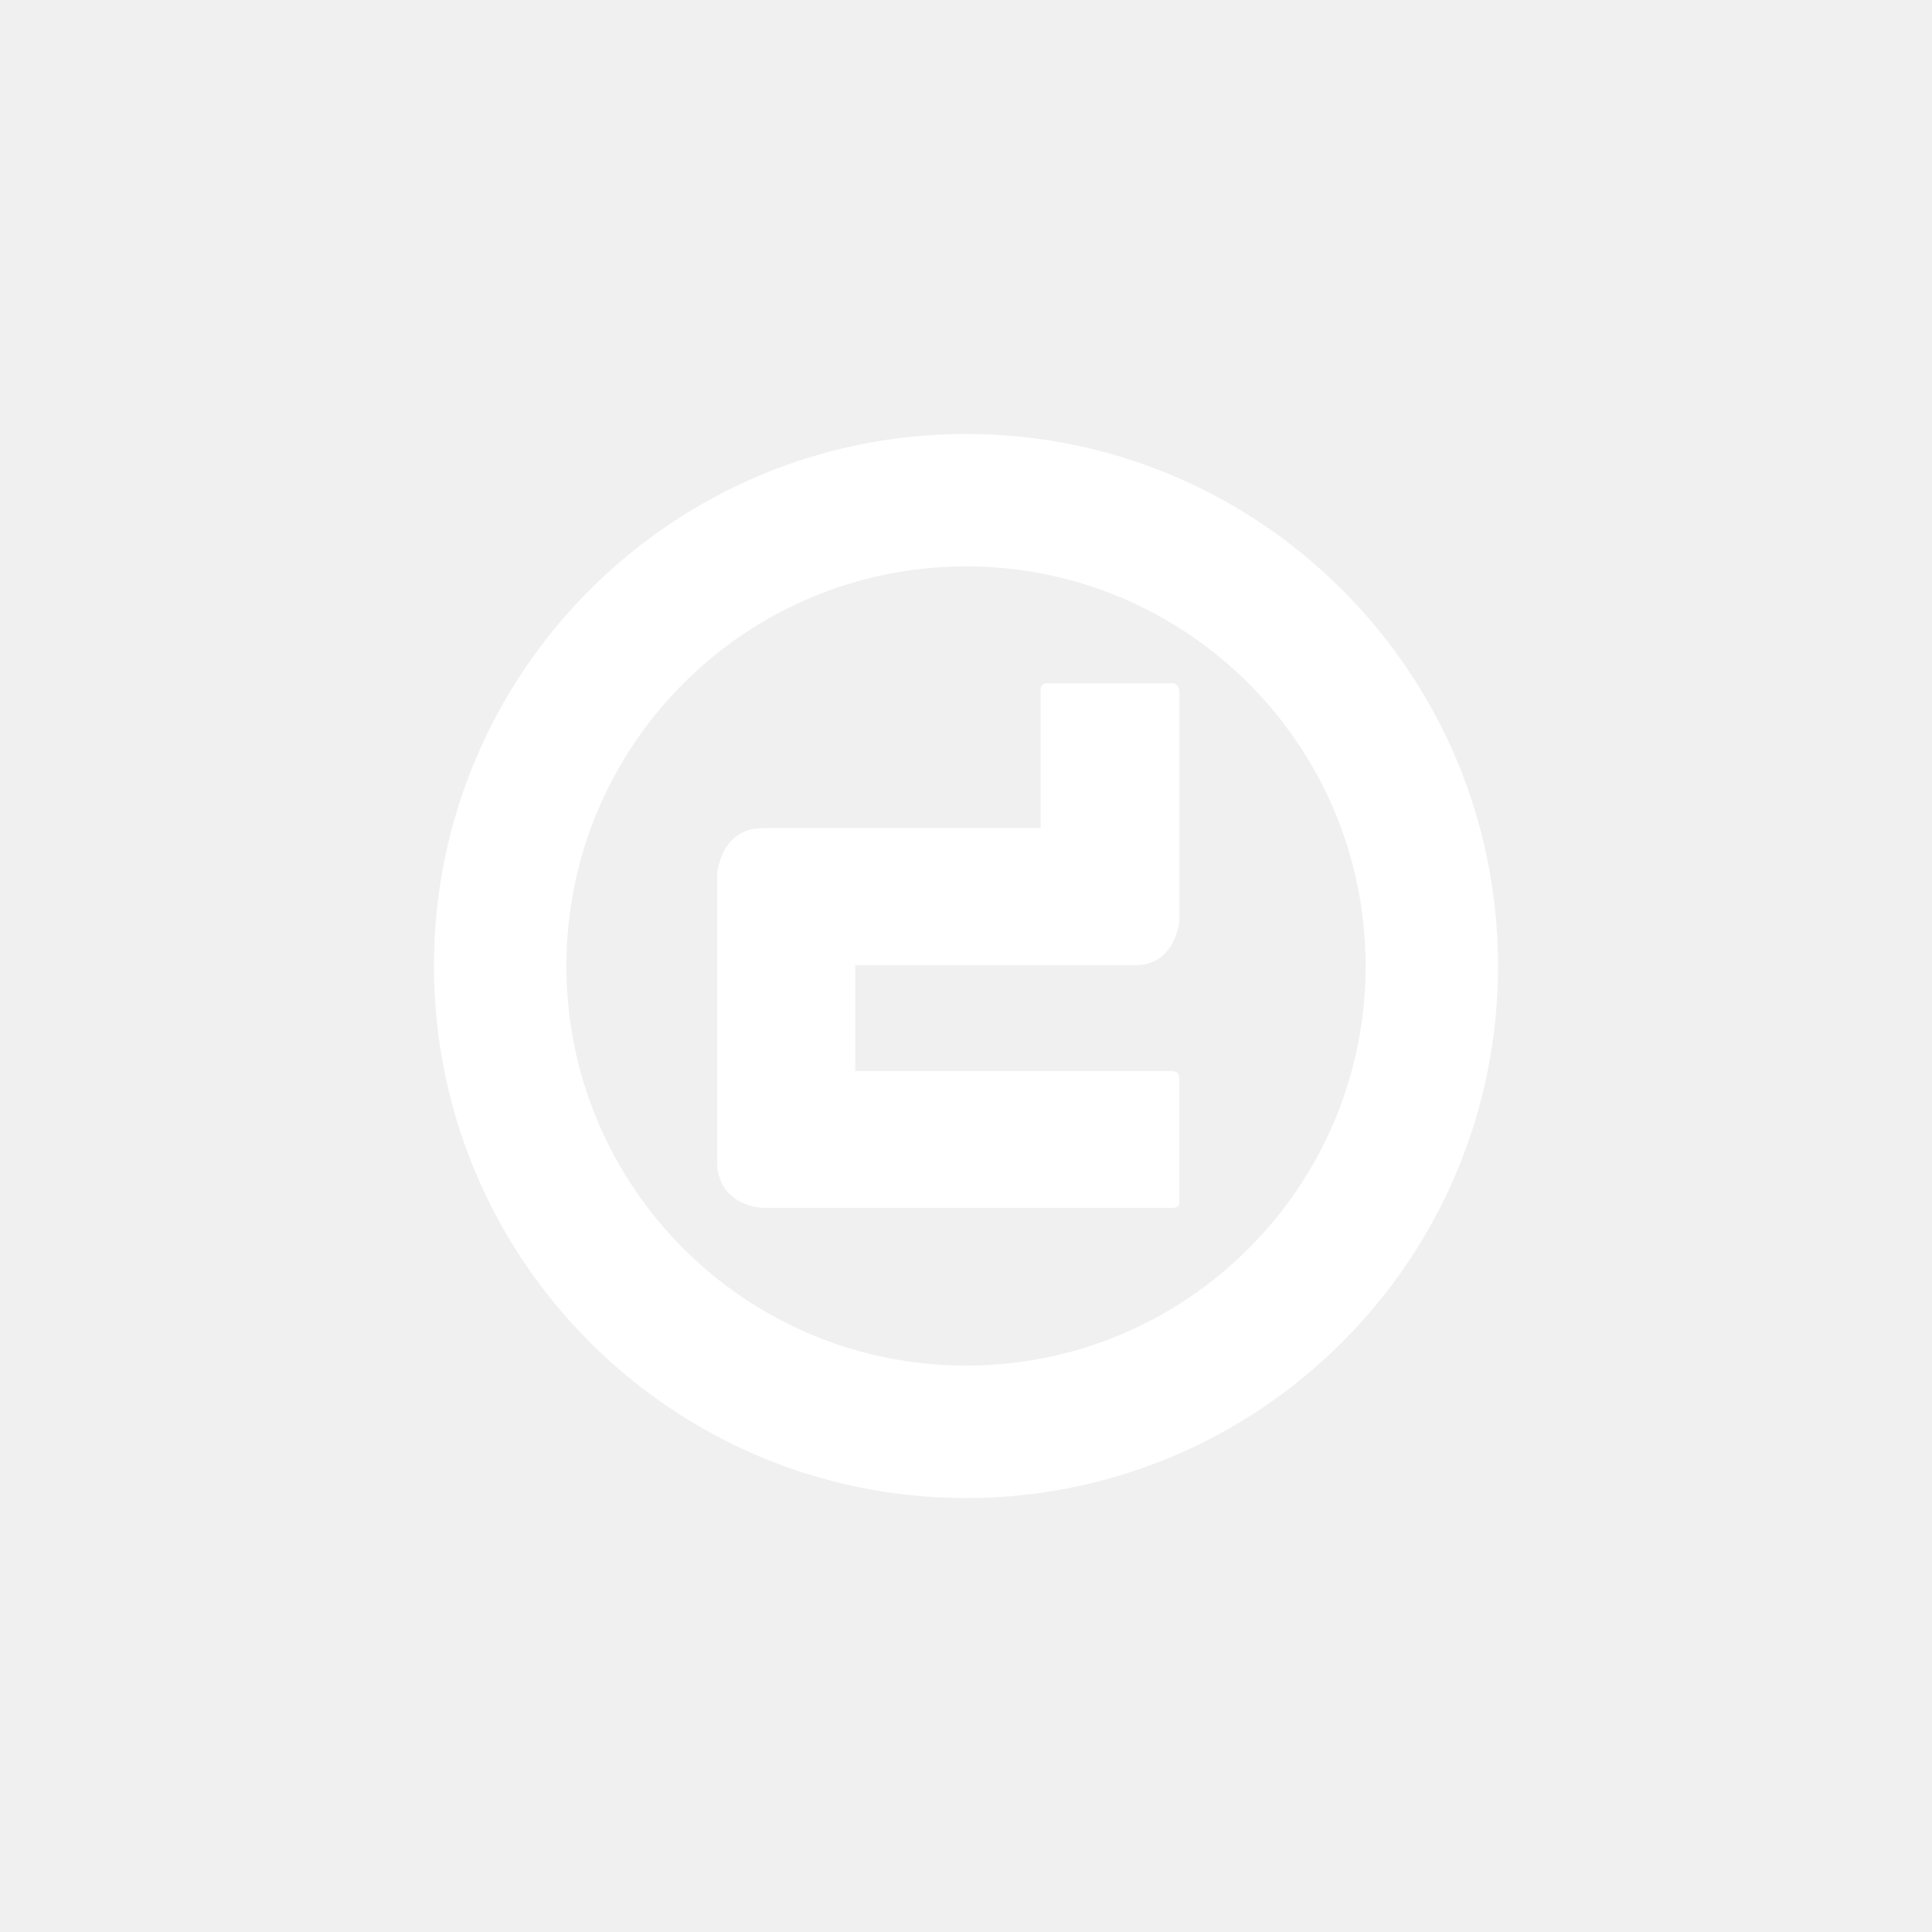
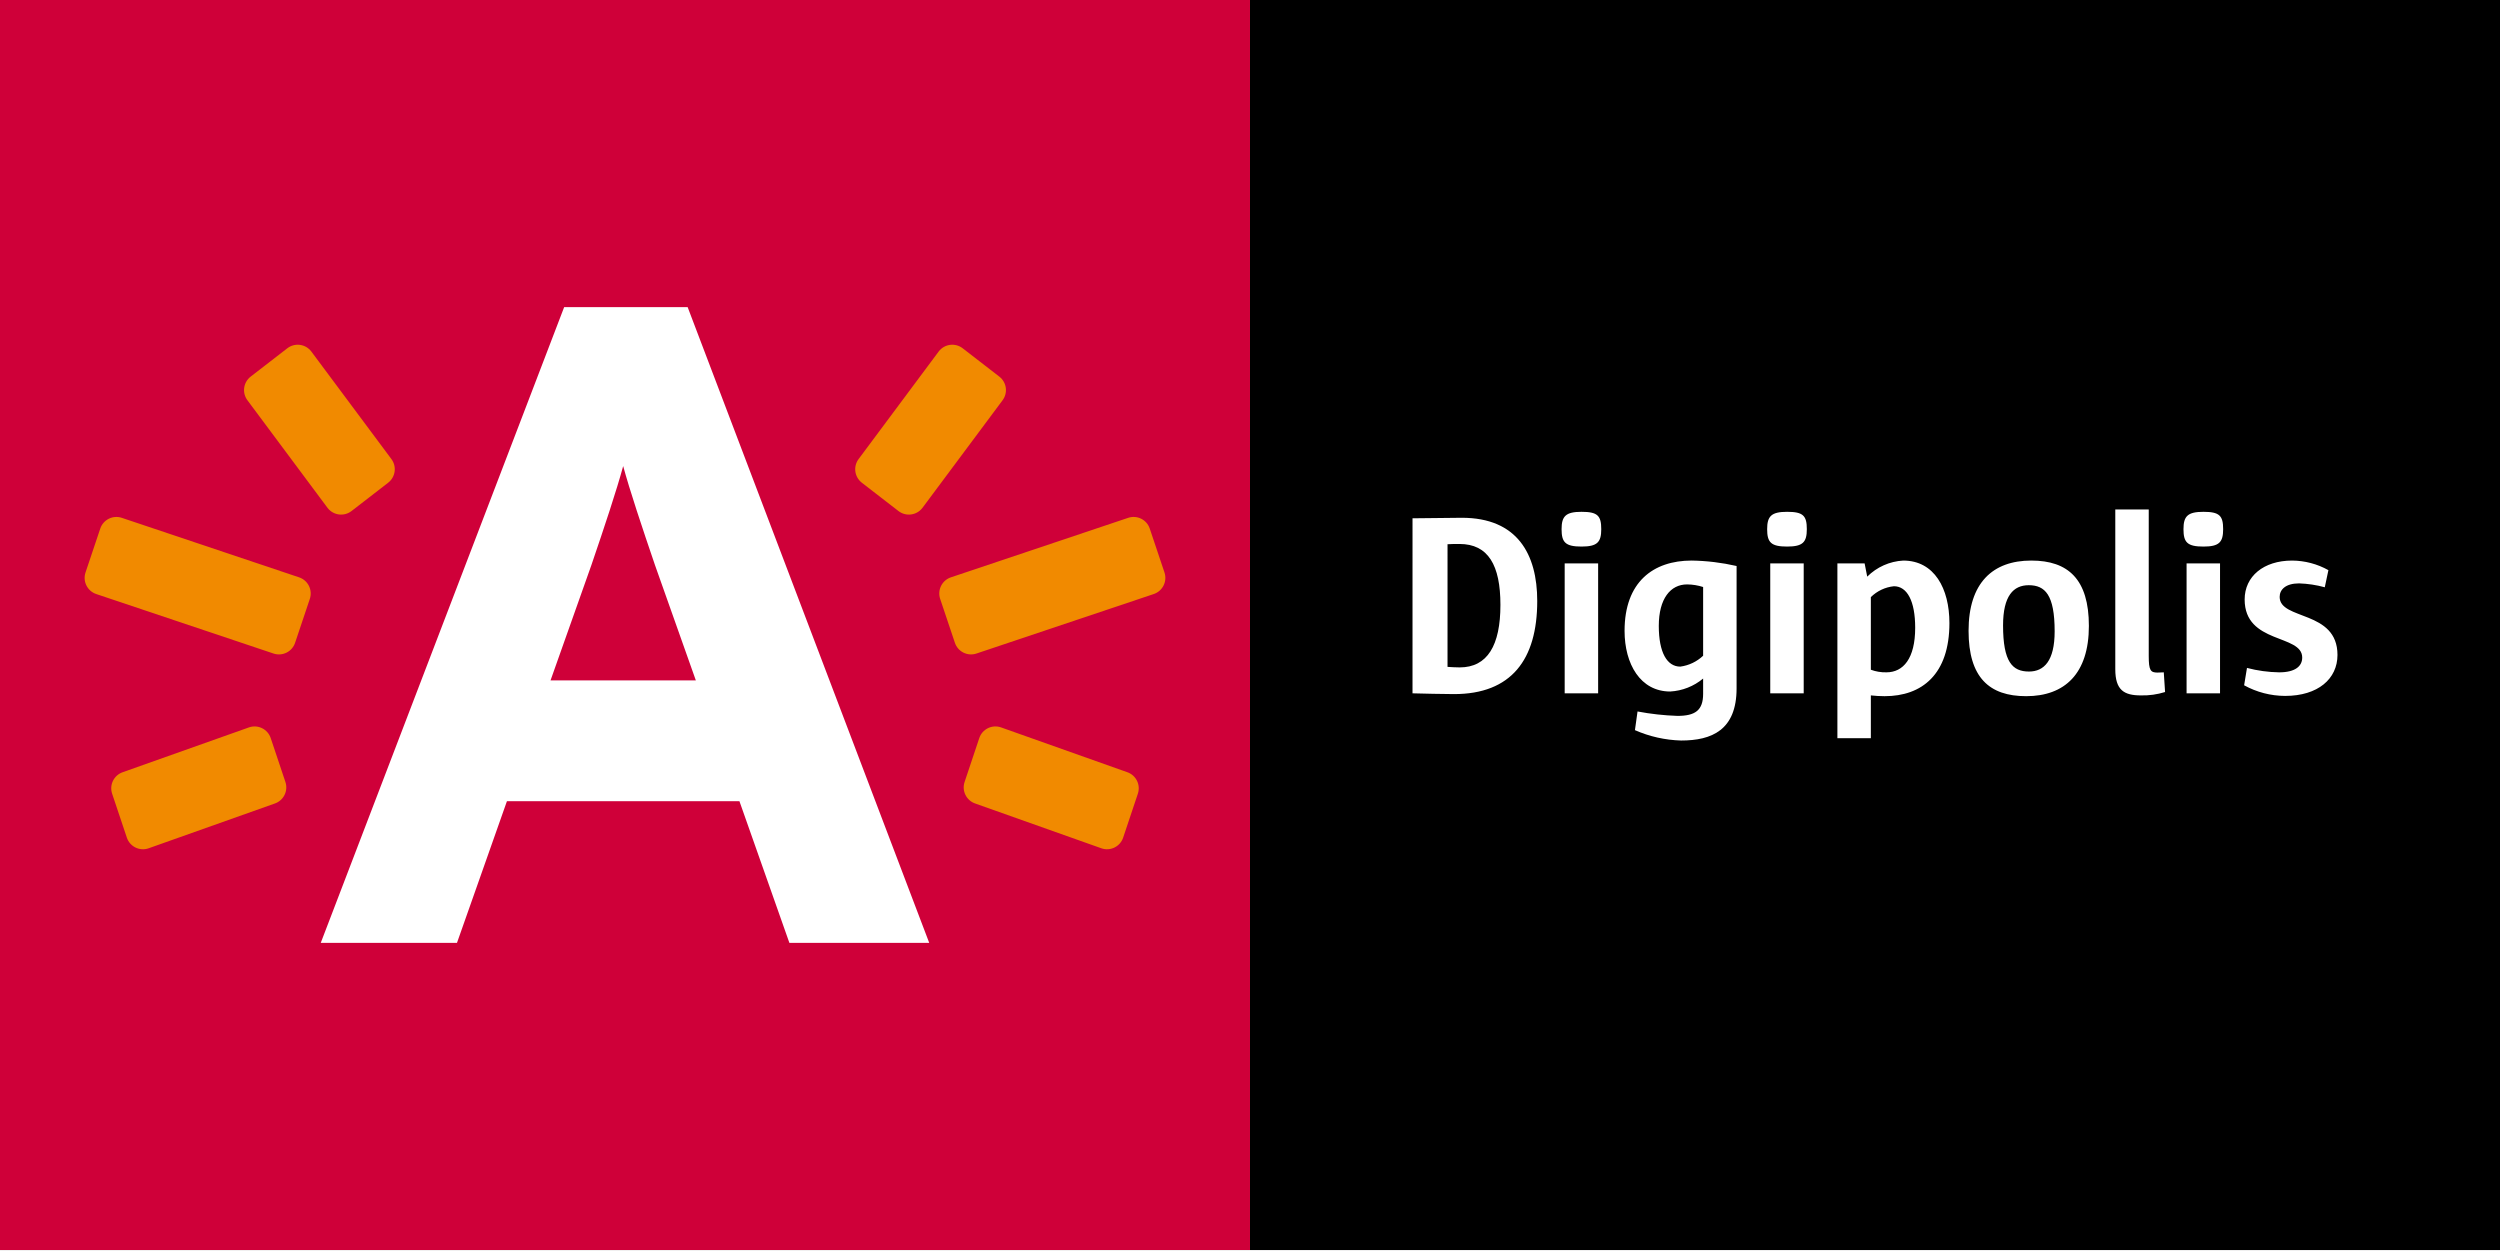
- <svg xmlns="http://www.w3.org/2000/svg" version="1.1" id="Digipolis" x="0px" y="0px" viewBox="0 0 1024 1024" style="enable-background:new 0 0 1024 1024;" xml:space="preserve">
-   <style type="text/css">
- 	.st0{fill:#FFFFFF;}
- </style>
-   <path class="st0" d="M794,512c0,155.7-126.3,282-282,282S230,667.7,230,512s126.3-282,282-282S794,356.3,794,512z M512,300.2  c-117,0-211.8,94.8-211.8,211.8S395,723.8,512,723.8S723.8,629,723.8,512S629,300.2,512,300.2z" />
-   <path class="st0" d="M621.3,640.2H404.4c0,0-24.3-0.6-24.3-24.8c0-24.2,0-151.7,0-151.7s1.3-24.8,24.3-24.8c23,0,147.2,0,147.2,0  v-72.9c0,0-0.5-3.8,3.1-3.8c3.5,0,67.3,0,67.3,0s3.1,0.2,3.1,4.6c0,4.4,0,121.3,0,121.3s-1.9,23.5-23.5,23.5  c-21.7,0-148.3,0-148.3,0v56.1h168.2c0,0,3.5-0.1,3.5,3.5c0,3.6,0,66.3,0,66.3S625.4,640.2,621.3,640.2z" />
+ <svg xmlns="http://www.w3.org/2000/svg" viewBox="0 0 453.543 226.772">
+   <path d="m226.772 0h226.77v226.772h-226.77z" />
+   <path d="m262.606 120.983c.752.047 1.505.095 2.211.095 5.033 0 7.386-4 7.386-11.339 0-7.197-2.211-11.054-7.432-11.054-.706 0-1.459 0-2.164.047zm-6.351-26.955c3.199 0 6.021-.095 8.938-.095 10.066 0 13.688 6.586 13.688 15.101 0 10.632-4.705 16.887-15.1 16.887-2.494 0-5.128-.093-7.527-.14zm27.605 8.185h6.069v23.568h-6.069zm3.059-3.057c-2.917 0-3.622-.753-3.622-3.152 0-2.352.752-3.152 3.622-3.152 2.917 0 3.575.706 3.575 3.152 0 2.352-.705 3.152-3.575 3.152m22.058 7.338a9.722 9.722 0 0 0 -2.916-.471c-3.011 0-5.128 2.589-5.128 7.527 0 4.846 1.506 7.386 3.905 7.386a7.473 7.473 0 0 0 4.139-1.975zm6.069 18.393c0 7.574-4.517 9.456-10.066 9.456a22.313 22.313 0 0 1 -8.375-1.882l.471-3.388a47.141 47.141 0 0 0 7.244.801c3.199 0 4.657-.989 4.657-4v-2.774a10.216 10.216 0 0 1 -5.973 2.352c-5.411 0-8.28-4.986-8.28-11.008 0-8.845 5.175-12.749 12.184-12.749a39.3 39.3 0 0 1 8.139.988zm6.108-22.674h6.069v23.568h-6.069zm3.059-3.057c-2.917 0-3.622-.753-3.622-3.152 0-2.352.752-3.152 3.622-3.152 2.917 0 3.575.706 3.575 3.152 0 2.352-.705 3.152-3.575 3.152m15.191 22.345a7.577 7.577 0 0 0 2.822.471c3.057 0 5.221-2.494 5.221-8.093 0-4.845-1.458-7.526-3.857-7.526a6.98 6.98 0 0 0 -4.187 1.976zm-6.069 12.419v-31.706h4.94l.47 2.399a10.022 10.022 0 0 1 6.539-2.916c5.646 0 8.374 5.08 8.374 11.336 0 9.315-4.986 13.267-11.761 13.267a22.926 22.926 0 0 1 -2.493-.142v7.762zm34.711-27.754c-2.777 0-4.657 1.928-4.657 7.291 0 6.633 1.693 8.372 4.703 8.372 2.729 0 4.657-1.928 4.657-7.291 0-6.633-1.74-8.372-4.703-8.372m-.471 20.133c-6.679 0-10.443-3.387-10.443-11.854 0-8.703 4.375-12.749 11.384-12.749 6.679 0 10.443 3.387 10.443 11.854 0 8.655-4.375 12.749-11.384 12.749m25.207-.753a13.533 13.533 0 0 1 -4.375.613c-3.057 0-4.657-.941-4.657-4.751v-28.978h6.068v26.577c0 2.634.33 3.011 1.601 3.011.328 0 .8-.045 1.128-.045zm3.901-23.332h6.069v23.568h-6.069zm3.059-3.057c-2.917 0-3.622-.753-3.622-3.152 0-2.352.752-3.152 3.622-3.152 2.917 0 3.575.706 3.575 3.152 0 2.352-.705 3.152-3.575 3.152m7.899 22.015a24.385 24.385 0 0 0 5.833.801c3.011 0 4.187-1.177 4.187-2.682 0-4.282-10.443-2.4-10.443-10.538 0-4.187 3.434-7.056 8.609-7.056a13.673 13.673 0 0 1 6.586 1.74l-.658 3.105a20.02 20.02 0 0 0 -4.657-.706c-2.447 0-3.529 1.129-3.529 2.447 0 4.28 10.49 2.351 10.49 10.536 0 4.328-3.527 7.432-9.502 7.432a15.499 15.499 0 0 1 -7.434-1.928z" fill="#fff" />
+   <path d="m0 0h226.77v226.772h-226.77z" fill="#cf0039" />
+   <path d="m118.823 102.511c-2.307-6.753-4.614-13.673-5.768-17.957-1.153 4.284-3.458 11.204-5.765 17.957l-7.415 20.925h26.363zm24.383 68.537-9.062-25.701h-42.177l-9.063 25.701h-24.712l44.155-115.325h22.406l43.823 115.325z" fill="#fff" />
+   <path d="m53.534 116.617a3.087 3.087 0 0 1 -3.912 1.945l-32.162-10.792a3.092 3.092 0 0 1 -1.946-3.912l2.676-7.968a3.088 3.088 0 0 1 3.91-1.945l32.162 10.795a3.088 3.088 0 0 1 1.946 3.91zm-4.423 17.282a3.089 3.089 0 0 0 -3.909-1.949l-22.911 8.132a3.089 3.089 0 0 0 -1.949 3.909l2.669 7.97a3.087 3.087 0 0 0 3.909 1.949l22.91-8.131a3.089 3.089 0 0 0 1.949-3.91zm-3.638-65.573a3.088 3.088 0 0 0 -.554 4.333l14.518 19.498a3.092 3.092 0 0 0 4.333.556l6.649-5.14a3.091 3.091 0 0 0 .554-4.335l-14.518-19.499a3.091 3.091 0 0 0 -4.333-.554zm127.763 48.29a3.087 3.087 0 0 0 3.912 1.945l32.163-10.792a3.091 3.091 0 0 0 1.945-3.912l-2.674-7.968a3.09 3.09 0 0 0 -3.912-1.945l-32.161 10.795a3.087 3.087 0 0 0 -1.947 3.91zm1.756 25.252a3.088 3.088 0 0 0 1.949 3.91l22.908 8.131a3.087 3.087 0 0 0 3.91-1.949l2.668-7.97a3.087 3.087 0 0 0 -1.949-3.909l-22.91-8.132a3.089 3.089 0 0 0 -3.909 1.949zm-.345-78.683a3.089 3.089 0 0 0 -4.332.554l-14.518 19.499a3.09 3.09 0 0 0 .553 4.335l6.649 5.14a3.092 3.092 0 0 0 4.333-.556l14.518-19.498a3.088 3.088 0 0 0 -.553-4.333z" fill="#f18a00" />
</svg>
